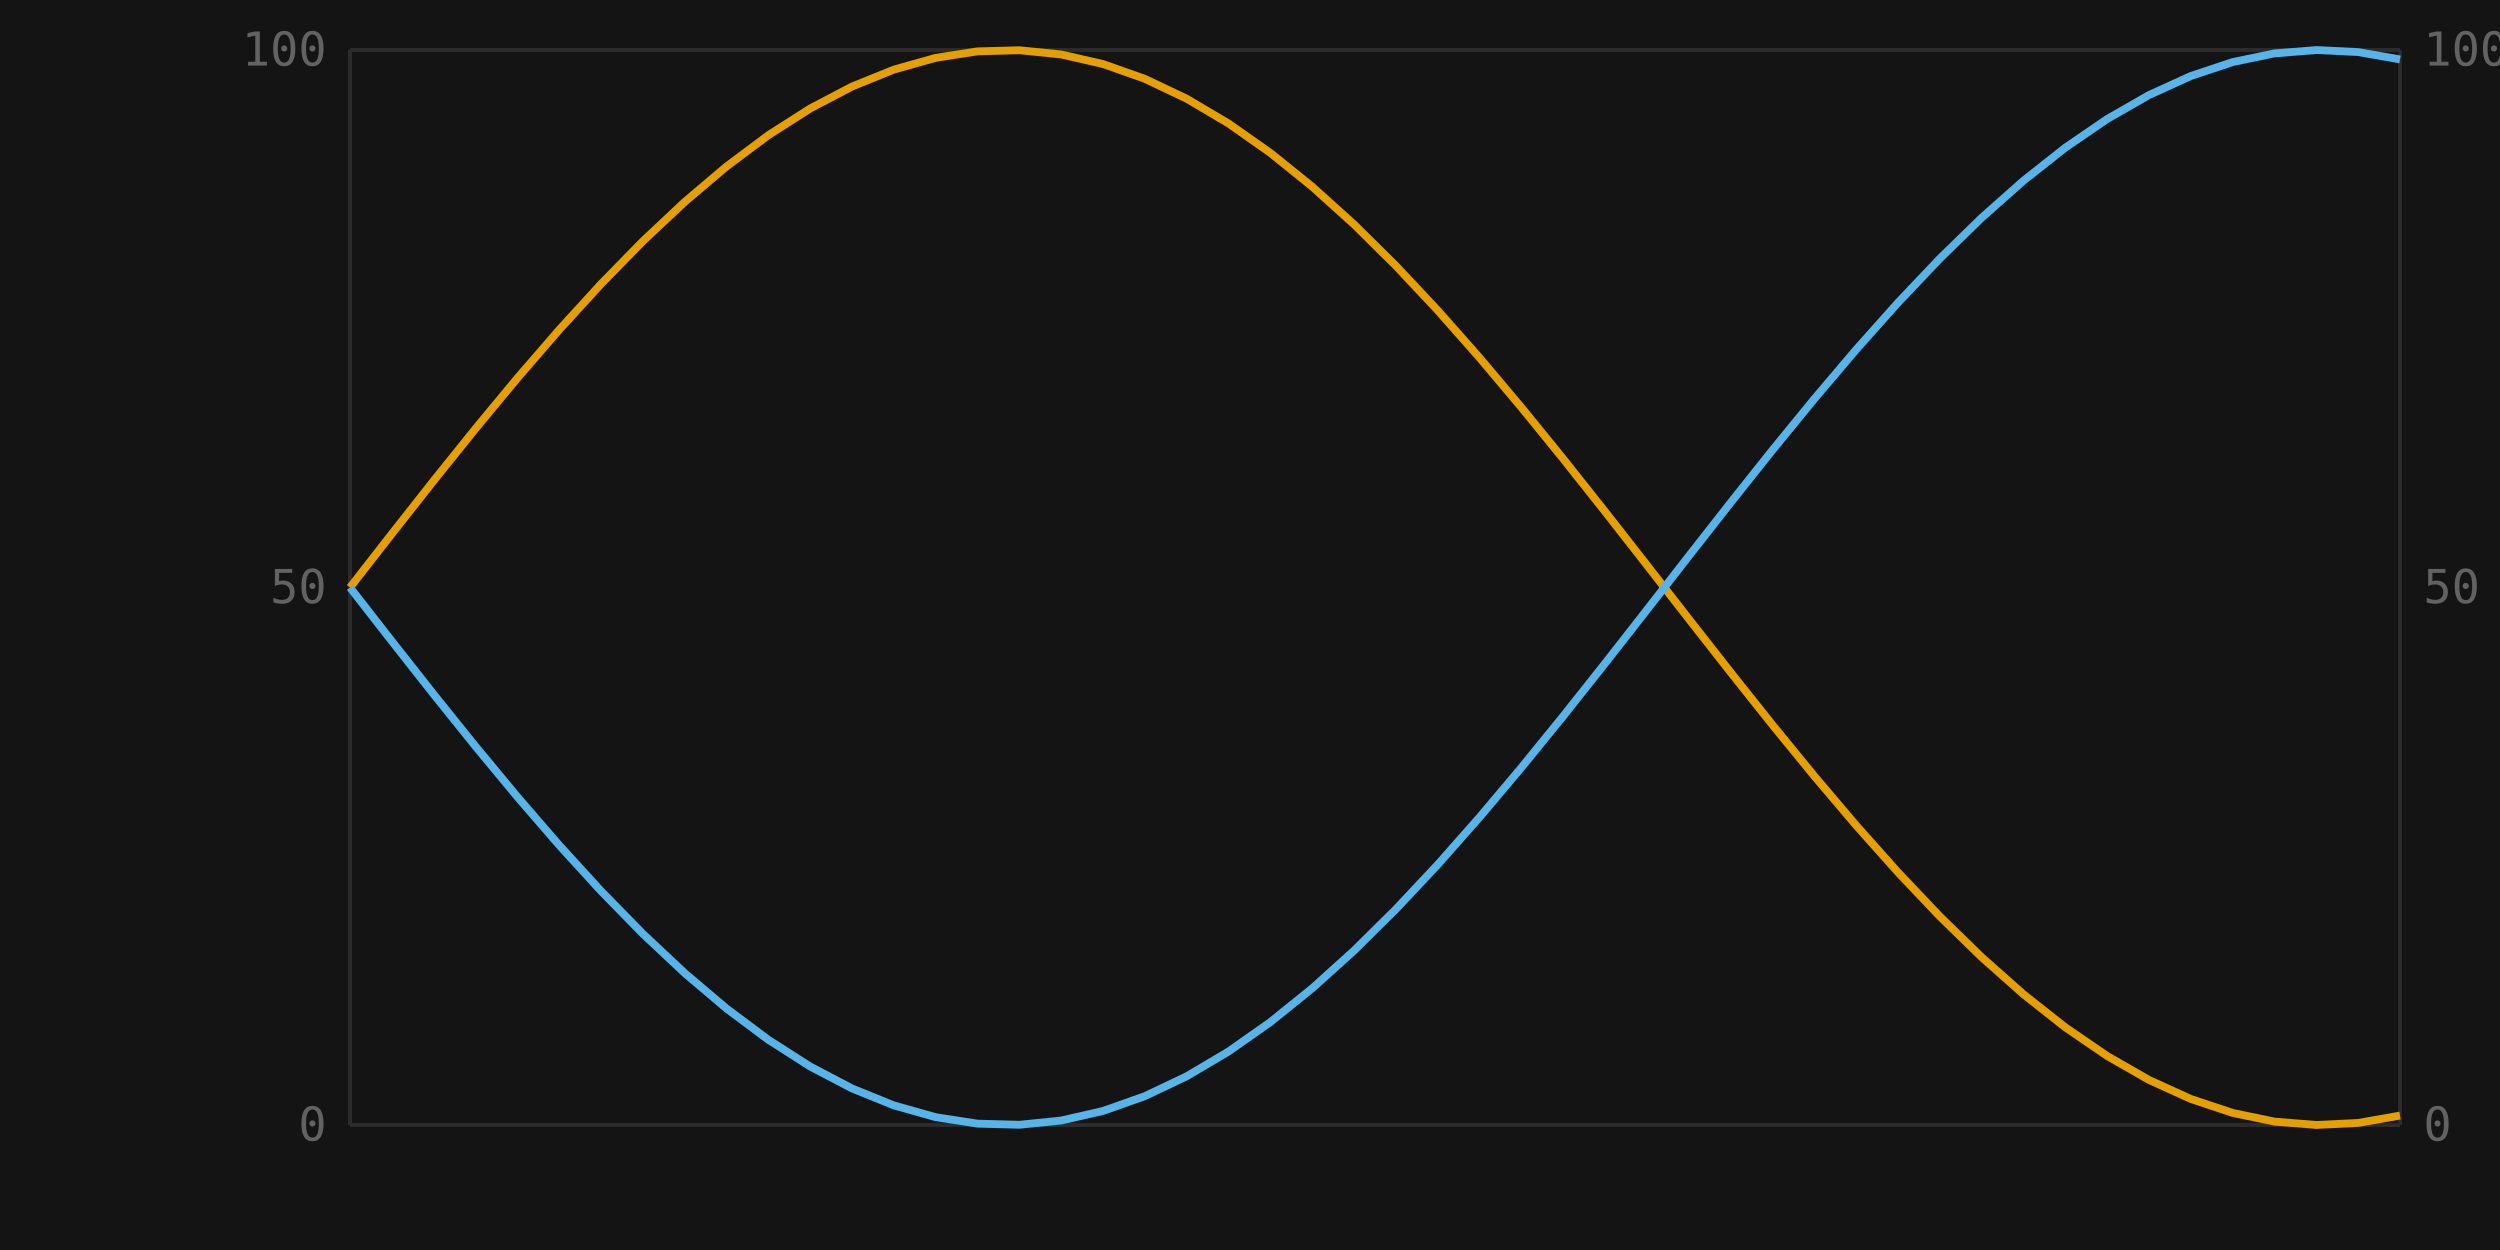
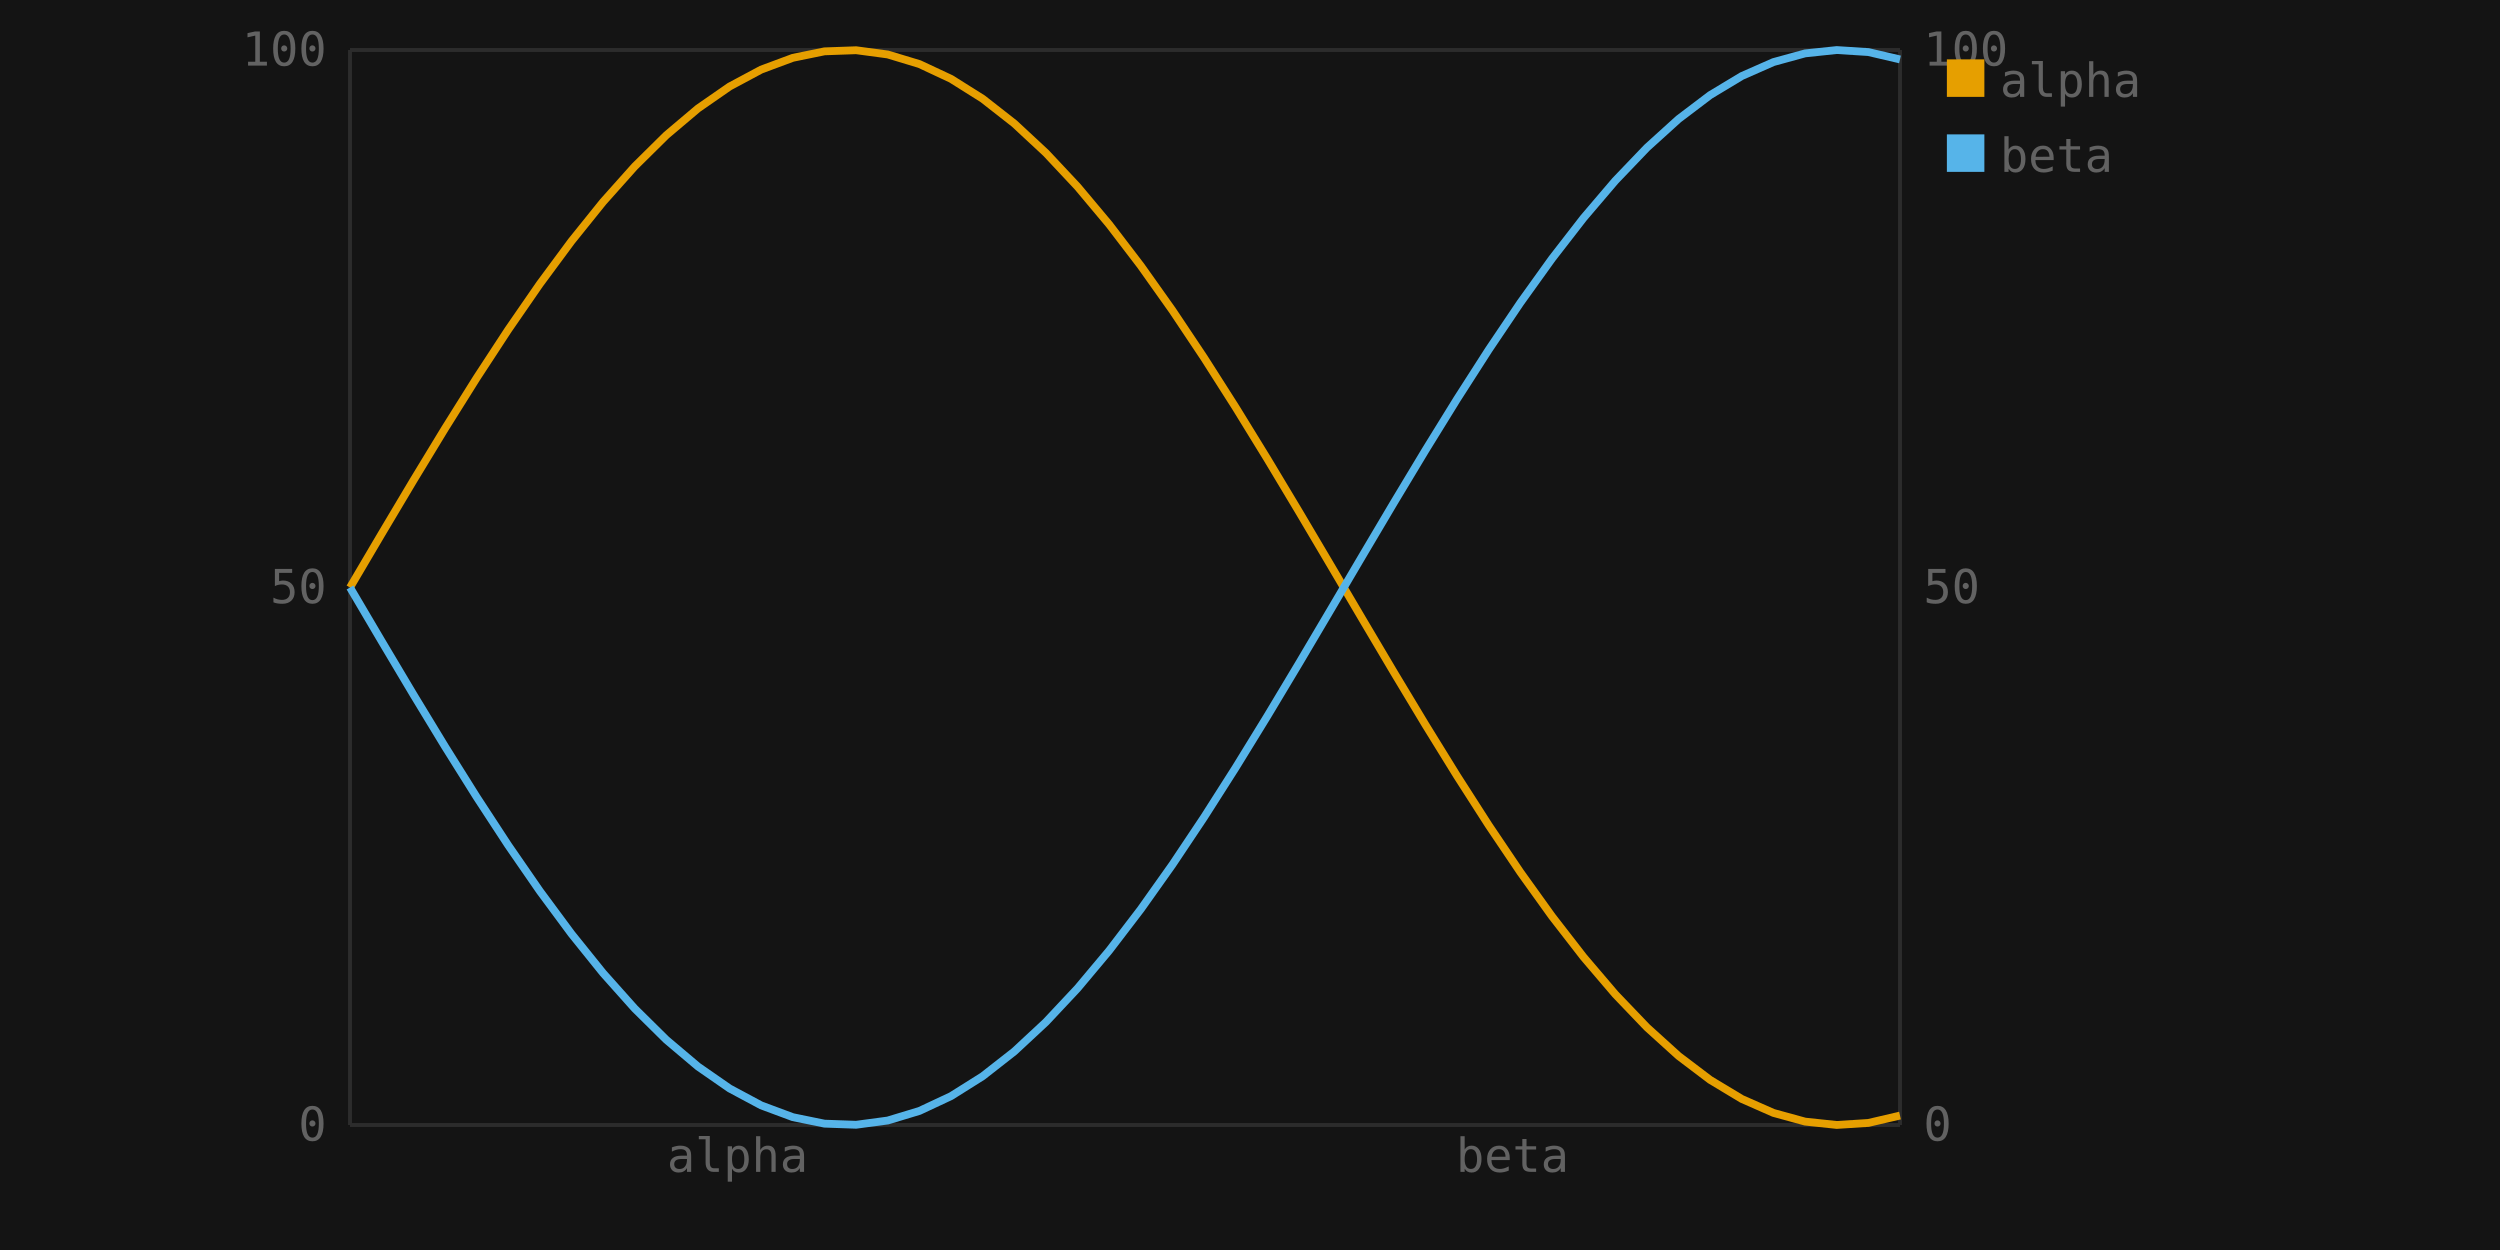
<svg xmlns="http://www.w3.org/2000/svg" viewBox="0 0 640 320" width="640" height="320">
  <rect width="100%" height="100%" fill="#141414" />
  <line x1="89.6" y1="12.8" x2="89.6" y2="288" stroke="#2c2c2c" stroke-width="1" />
-   <line x1="89.6" y1="288" x2="614.4" y2="288" stroke="#2c2c2c" stroke-width="1" />
-   <line x1="614.4" y1="12.8" x2="614.4" y2="288" stroke="#2c2c2c" stroke-width="1" />
-   <line x1="89.6" y1="12.8" x2="614.4" y2="12.8" stroke="#2c2c2c" stroke-width="1" />
+   <line x1="89.6" y1="288" x2="486.4" y2="288" stroke="#2c2c2c" stroke-width="1" />
+   <line x1="486.4" y1="12.8" x2="486.4" y2="288" stroke="#2c2c2c" stroke-width="1" />
+   <line x1="89.6" y1="12.8" x2="486.4" y2="12.8" stroke="#2c2c2c" stroke-width="1" />
  <text x="83.6" y="292" text-anchor="end" font-size="12" font-family="monospace" fill="#626262">0</text>
-   <text x="620.4" y="292" text-anchor="start" font-size="12" font-family="monospace" fill="#626262">0</text>
+   <text x="492.4" y="292" text-anchor="start" font-size="12" font-family="monospace" fill="#626262">0</text>
  <text x="83.6" y="154.4" text-anchor="end" font-size="12" font-family="monospace" fill="#626262">50</text>
-   <text x="620.4" y="154.4" text-anchor="start" font-size="12" font-family="monospace" fill="#626262">50</text>
+   <text x="492.4" y="154.4" text-anchor="start" font-size="12" font-family="monospace" fill="#626262">50</text>
  <text x="83.6" y="16.8" text-anchor="end" font-size="12" font-family="monospace" fill="#626262">100</text>
-   <text x="620.4" y="16.8" text-anchor="start" font-size="12" font-family="monospace" fill="#626262">100</text>
-   <path d="M89.6 150.4 L100.31 136.663 L111.02 123.063 L121.731 109.736 L132.441 96.816 L143.151 84.431 L153.861 72.705 L164.571 61.756 L175.282 51.692 L185.992 42.614 L196.702 34.614 L207.412 27.77 L218.122 22.151 L228.833 17.814 L239.543 14.802 L250.253 13.145 L260.963 12.859 L271.673 13.947 L282.384 16.399 L293.094 20.189 L303.804 25.281 L314.514 31.622 L325.224 39.151 L335.935 47.791 L346.645 57.456 L357.355 68.05 L368.065 79.467 L378.776 91.593 L389.486 104.306 L400.196 117.479 L410.906 130.982 L421.616 144.679 L432.327 158.432 L443.037 172.106 L453.747 185.562 L464.457 198.668 L475.167 211.291 L485.878 223.305 L496.588 234.592 L507.298 245.037 L518.008 254.536 L528.718 262.995 L539.429 270.329 L550.139 276.464 L560.849 281.34 L571.559 284.908 L582.269 287.132 L592.98 287.989 L603.69 287.472 L614.4 285.585" fill="none" stroke="#e69f00" stroke-width="2" />
-   <path d="M89.6 150.4 L100.31 164.137 L111.02 177.737 L121.731 191.064 L132.441 203.984 L143.151 216.369 L153.861 228.095 L164.571 239.044 L175.282 249.108 L185.992 258.186 L196.702 266.186 L207.412 273.03 L218.122 278.649 L228.833 282.986 L239.543 285.998 L250.253 287.655 L260.963 287.941 L271.673 286.853 L282.384 284.401 L293.094 280.611 L303.804 275.519 L314.514 269.178 L325.224 261.649 L335.935 253.009 L346.645 243.344 L357.355 232.75 L368.065 221.333 L378.776 209.207 L389.486 196.494 L400.196 183.321 L410.906 169.818 L421.616 156.121 L432.327 142.368 L443.037 128.694 L453.747 115.238 L464.457 102.132 L475.167 89.509 L485.878 77.495 L496.588 66.208 L507.298 55.763 L518.008 46.264 L528.718 37.805 L539.429 30.471 L550.139 24.336 L560.849 19.46 L571.559 15.892 L582.269 13.668 L592.98 12.811 L603.69 13.328 L614.4 15.215" fill="none" stroke="#56b4e9" stroke-width="2" />
+   <text x="492.4" y="16.8" text-anchor="start" font-size="12" font-family="monospace" fill="#626262">100</text>
+   <text x="188.8" y="300" text-anchor="middle" font-size="12" font-family="monospace" fill="#626262">alpha</text>
+   <text x="387.2" y="300" text-anchor="middle" font-size="12" font-family="monospace" fill="#626262">beta</text>
+   <rect x="498.4" y="15.2" width="9.6" height="9.6" fill="#e69f00" />
+   <text x="512" y="24.8" text-anchor="start" font-size="12" font-family="monospace" fill="#626262">alpha</text>
+   <rect x="498.4" y="34.4" width="9.6" height="9.6" fill="#56b4e9" />
+   <text x="512" y="44" text-anchor="start" font-size="12" font-family="monospace" fill="#626262">beta</text>
+   <path d="M89.6 150.4 L97.698 136.663 L105.796 123.063 L113.894 109.736 L121.992 96.816 L130.09 84.431 L138.188 72.705 L146.286 61.756 L154.384 51.692 L162.482 42.614 L170.58 34.614 L178.678 27.77 L186.776 22.151 L194.873 17.814 L202.971 14.802 L211.069 13.145 L219.167 12.859 L227.265 13.947 L235.363 16.399 L243.461 20.189 L251.559 25.281 L259.657 31.622 L267.755 39.151 L275.853 47.791 L283.951 57.456 L292.049 68.05 L300.147 79.467 L308.245 91.593 L316.343 104.306 L324.441 117.479 L332.539 130.982 L340.637 144.679 L348.735 158.432 L356.833 172.106 L364.931 185.562 L373.029 198.668 L381.127 211.291 L389.224 223.305 L397.322 234.592 L405.42 245.037 L413.518 254.536 L421.616 262.995 L429.714 270.329 L437.812 276.464 L445.91 281.34 L454.008 284.908 L462.106 287.132 L470.204 287.989 L478.302 287.472 L486.4 285.585" fill="none" stroke="#e69f00" stroke-width="2" />
+   <path d="M89.6 150.4 L97.698 164.137 L105.796 177.737 L113.894 191.064 L121.992 203.984 L130.09 216.369 L138.188 228.095 L146.286 239.044 L154.384 249.108 L162.482 258.186 L170.58 266.186 L178.678 273.03 L186.776 278.649 L194.873 282.986 L202.971 285.998 L211.069 287.655 L219.167 287.941 L227.265 286.853 L235.363 284.401 L243.461 280.611 L251.559 275.519 L259.657 269.178 L267.755 261.649 L275.853 253.009 L283.951 243.344 L292.049 232.75 L300.147 221.333 L308.245 209.207 L316.343 196.494 L324.441 183.321 L332.539 169.818 L340.637 156.121 L348.735 142.368 L356.833 128.694 L364.931 115.238 L373.029 102.132 L381.127 89.509 L389.224 77.495 L397.322 66.208 L405.42 55.763 L413.518 46.264 L421.616 37.805 L429.714 30.471 L437.812 24.336 L445.91 19.46 L454.008 15.892 L462.106 13.668 L470.204 12.811 L478.302 13.328 L486.4 15.215" fill="none" stroke="#56b4e9" stroke-width="2" />
</svg>
